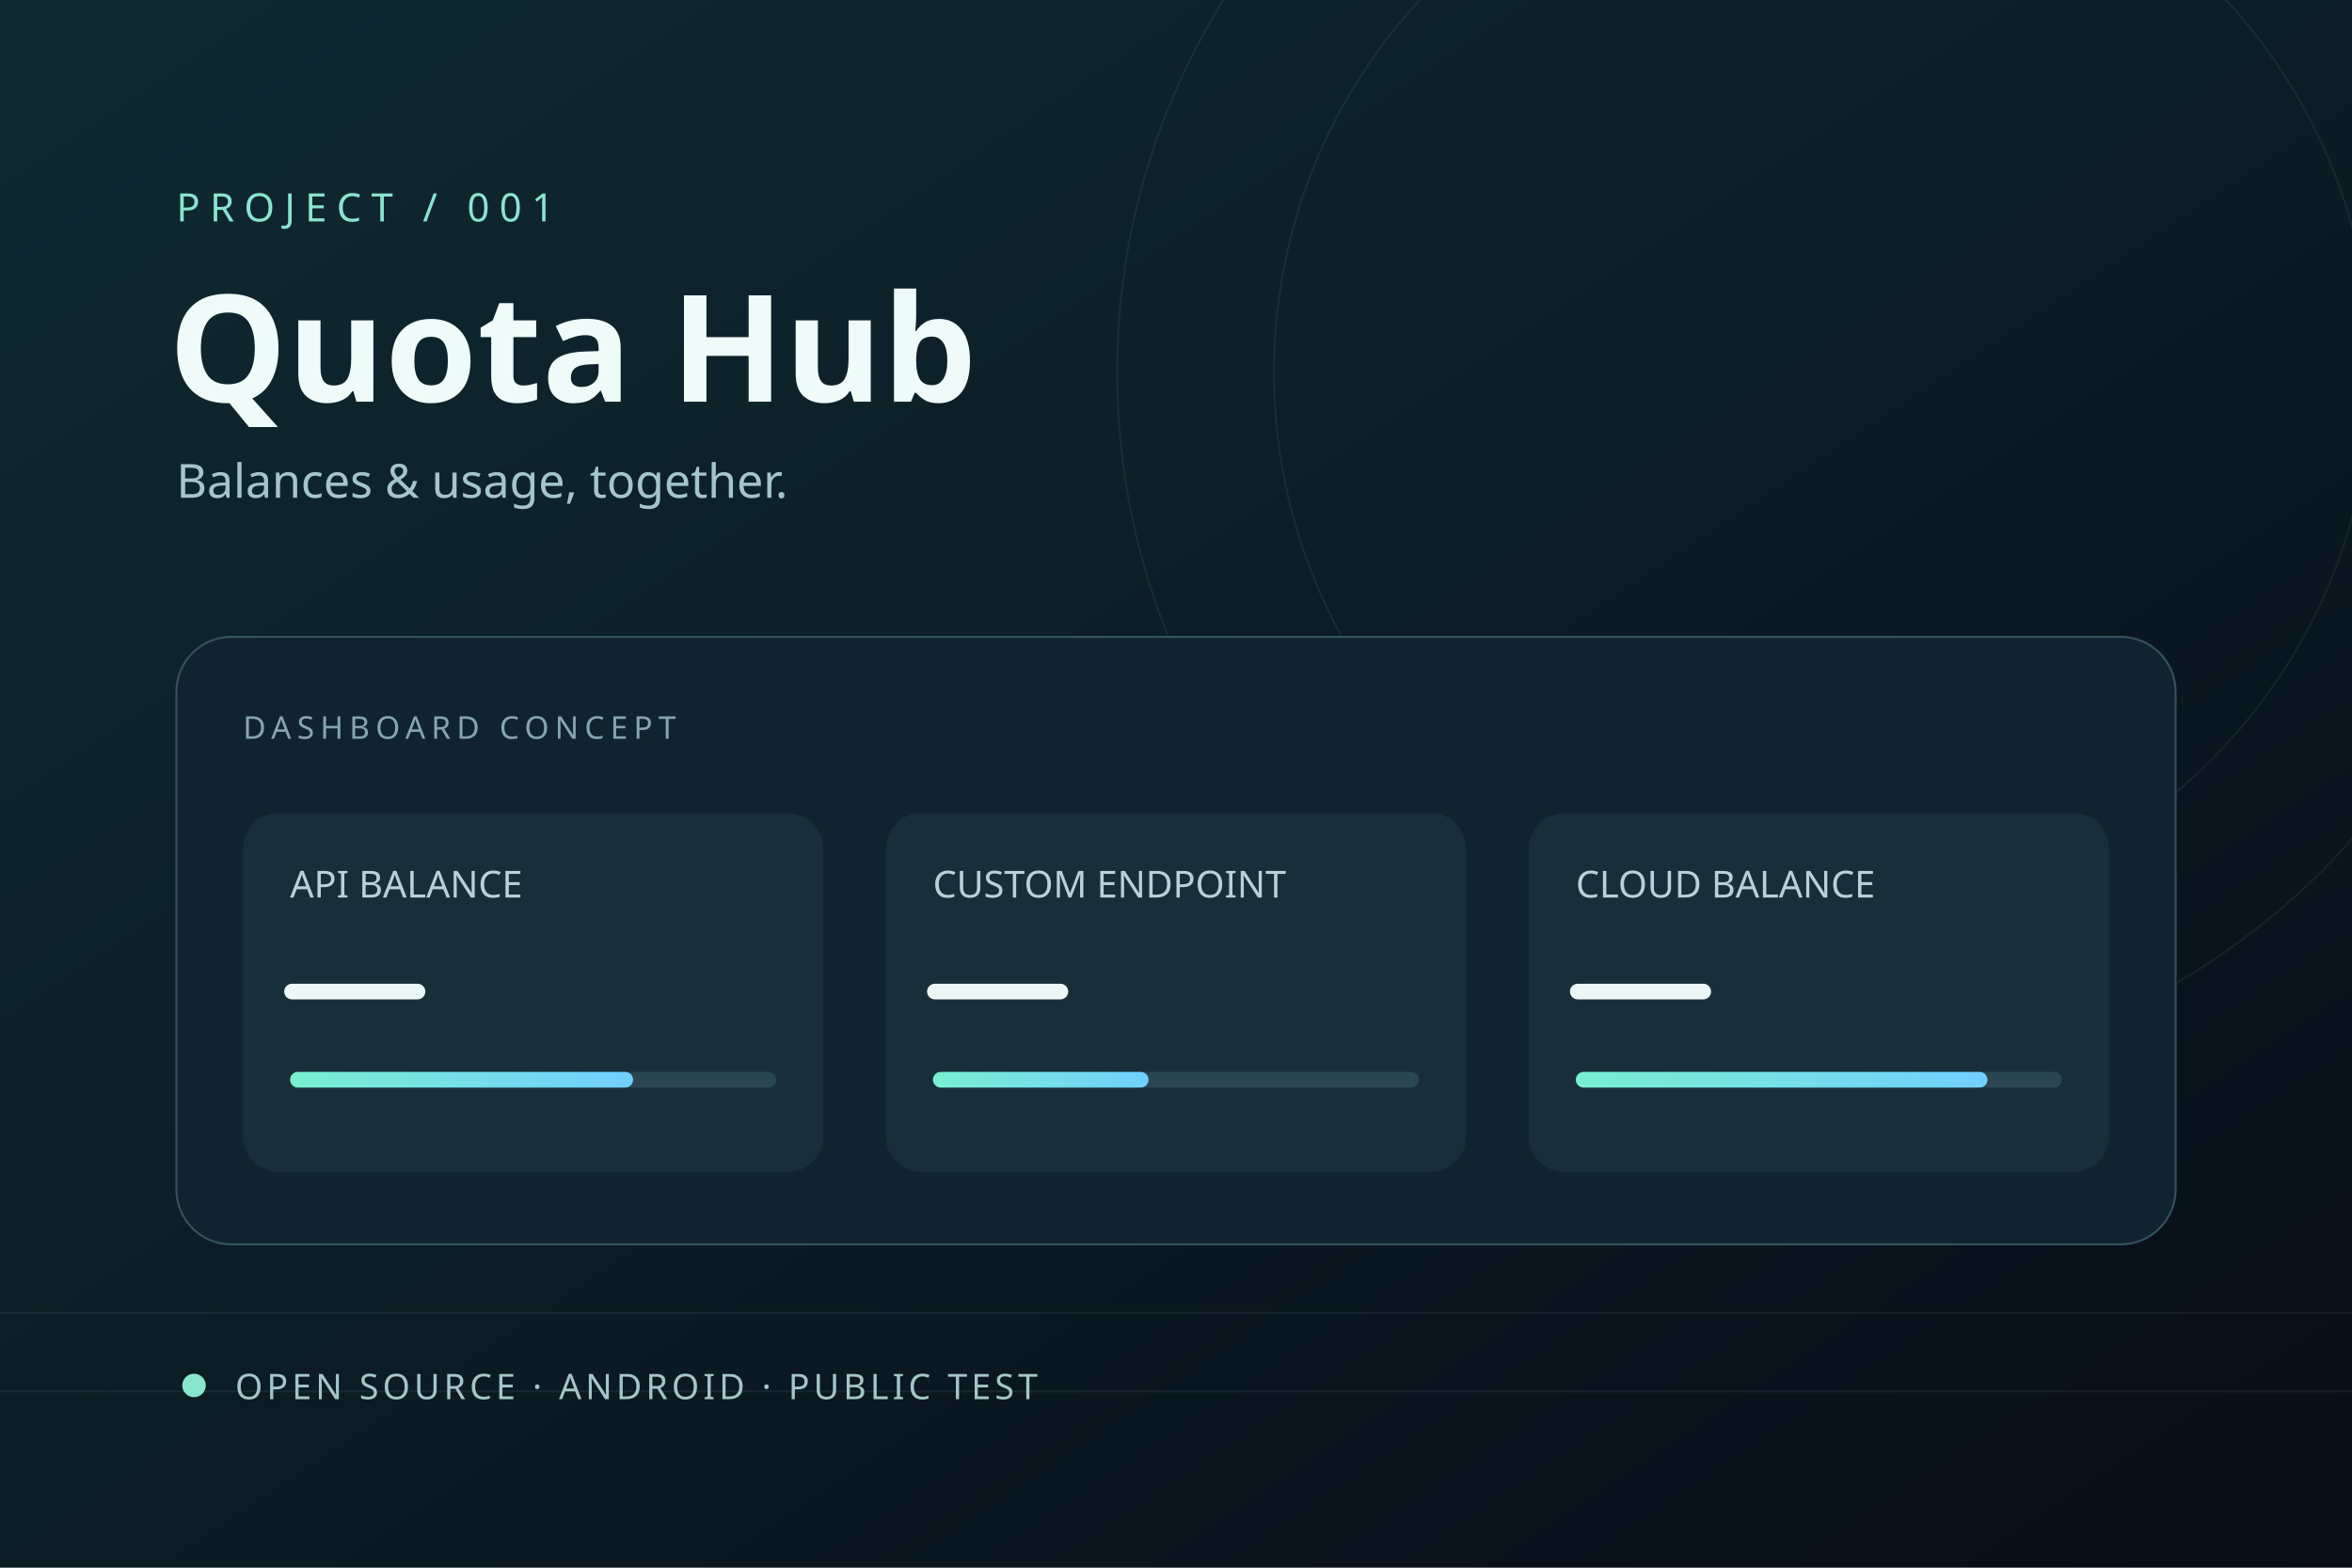
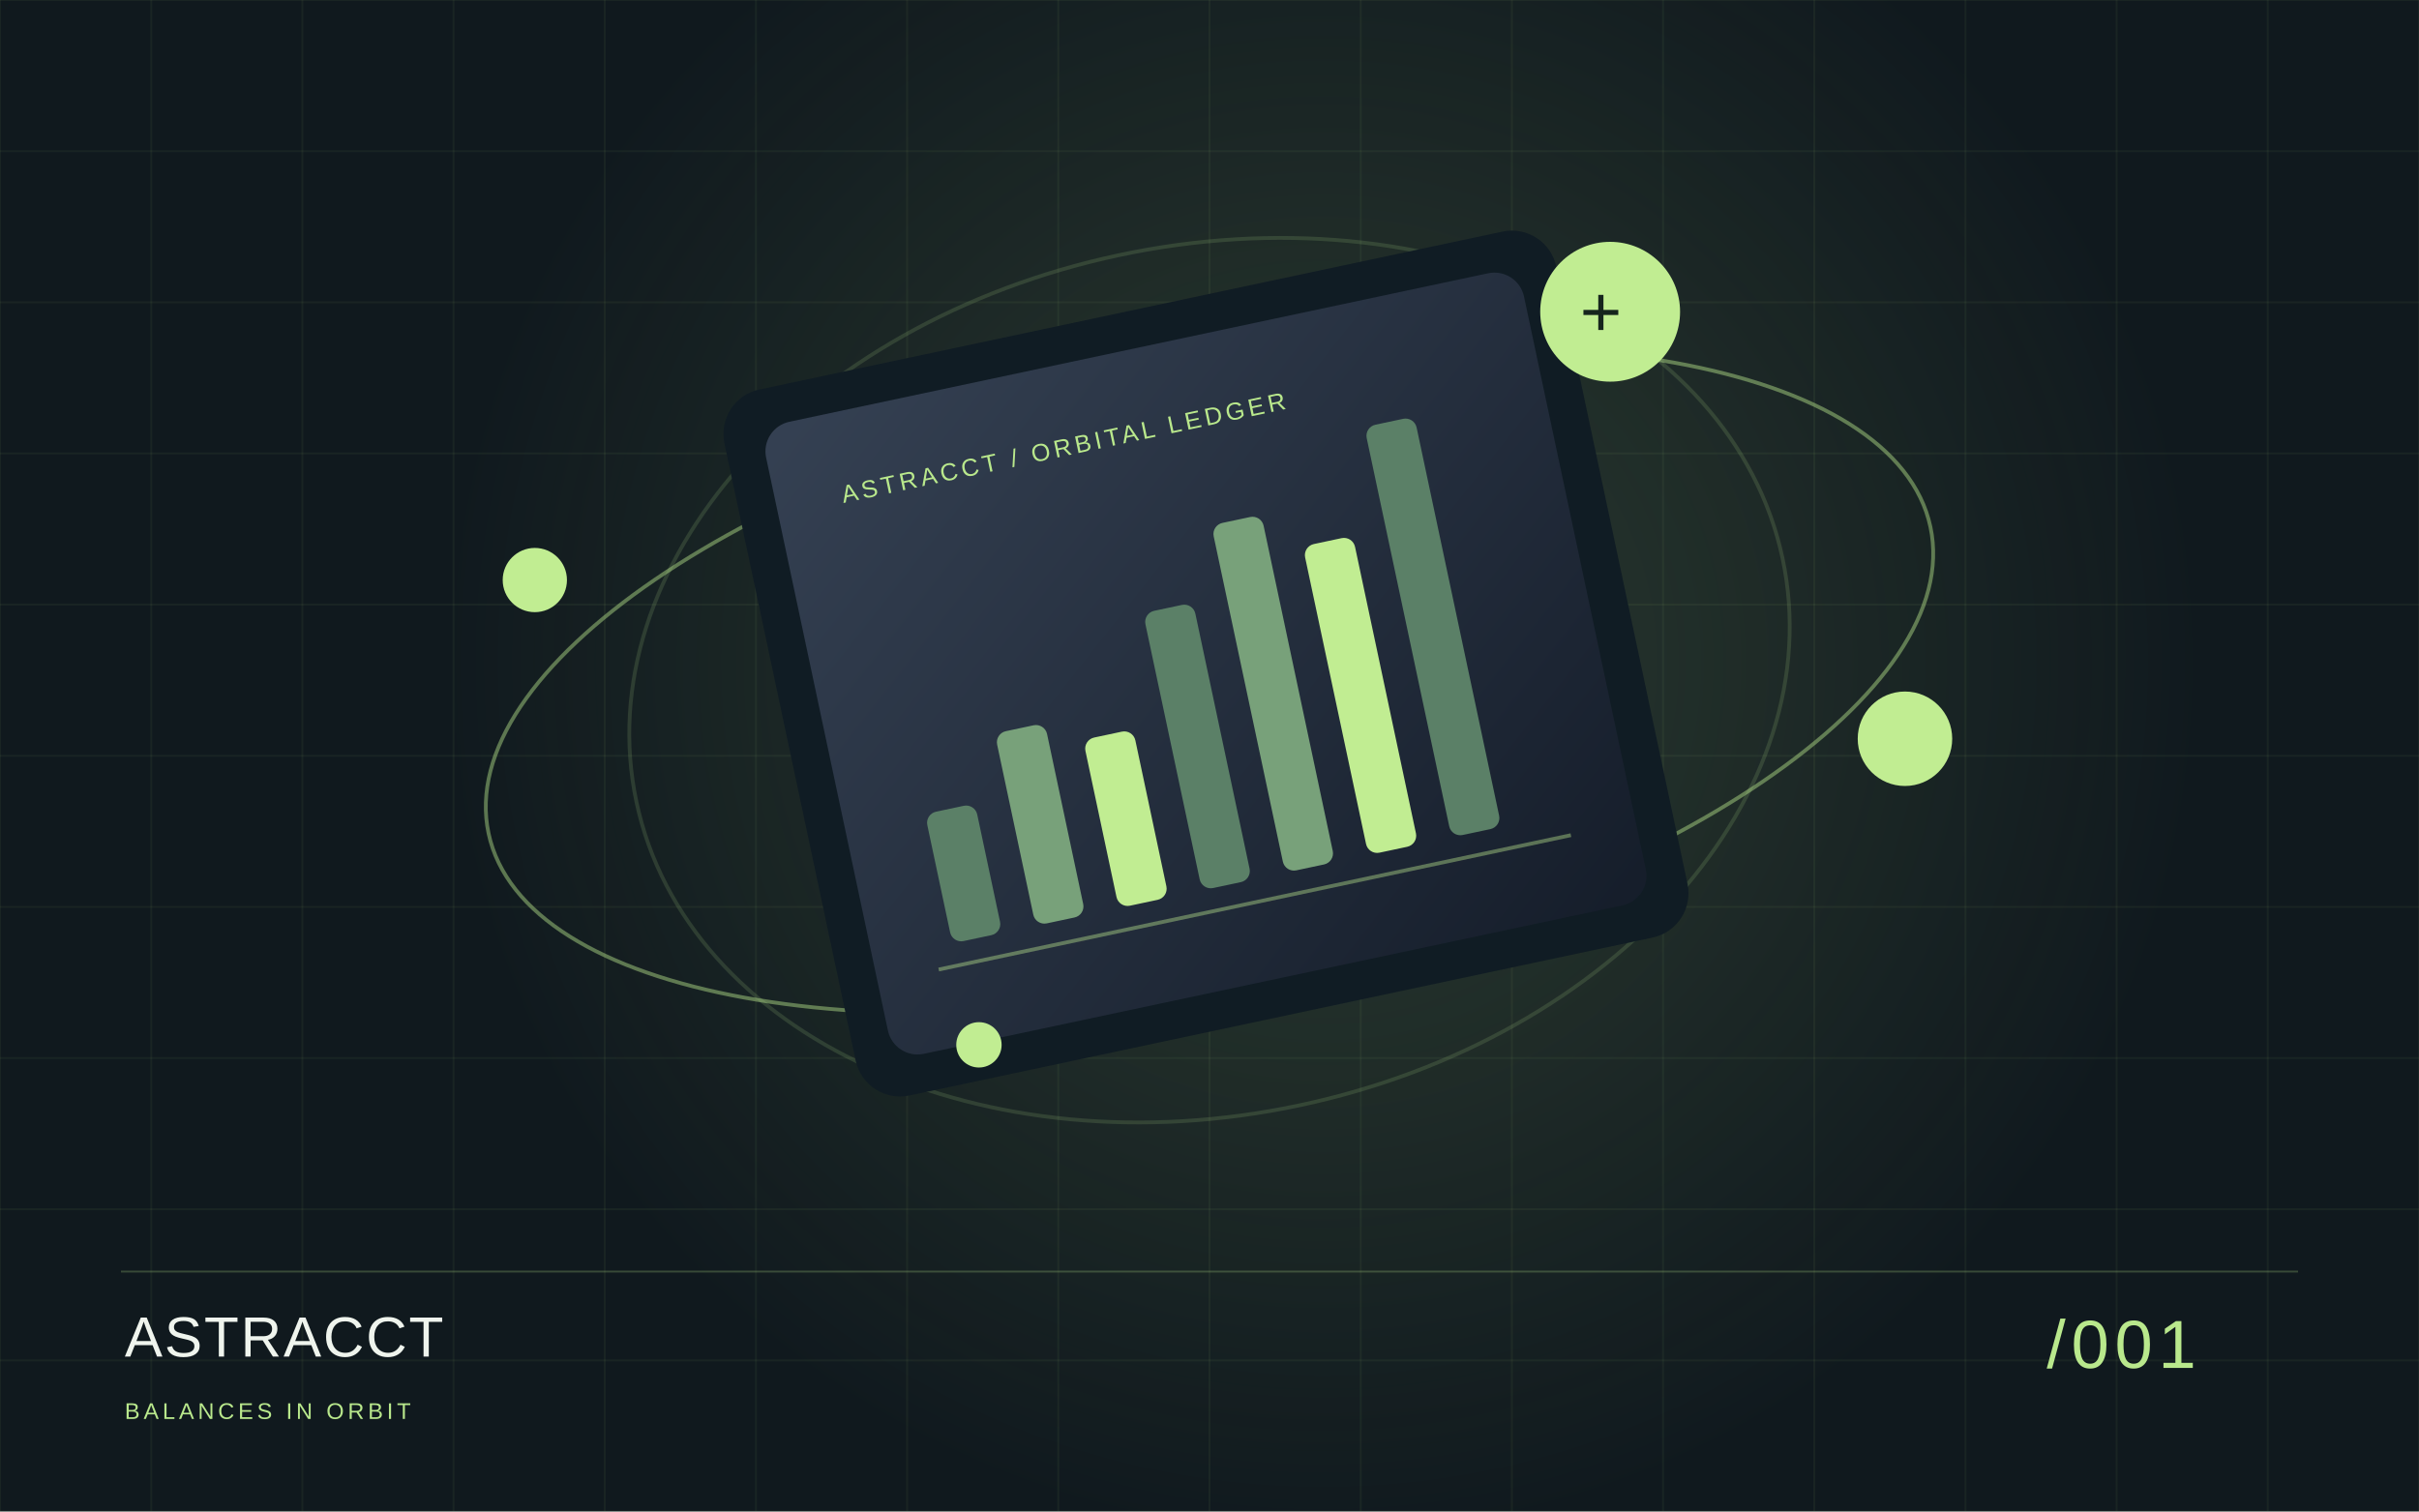
- <svg xmlns="http://www.w3.org/2000/svg" viewBox="0 0 1200 800" role="img" aria-labelledby="title desc">
+ <svg xmlns="http://www.w3.org/2000/svg" width="1280" height="800" viewBox="0 0 1280 800" role="img" aria-labelledby="title desc">
  <defs>
-     <linearGradient id="bg" x2="1" y2="1">
-       <stop stop-color="#102a32" />
-       <stop offset="1" stop-color="#080d17" />
-     </linearGradient>
-     <linearGradient id="accent">
-       <stop stop-color="#79efd0" />
-       <stop offset="1" stop-color="#72cfff" />
+     <radialGradient id="halo">
+       <stop stop-color="#b9e88c" stop-opacity=".17" />
+       <stop offset="1" stop-color="#b9e88c" stop-opacity="0" />
+     </radialGradient>
+     <linearGradient id="surface" x2="1" y2="1">
+       <stop stop-color="#354153" />
+       <stop offset="1" stop-color="#151d2a" />
    </linearGradient>
  </defs>
-   <rect width="1200" height="800" fill="url(#bg)" />
-   <g fill="none" stroke="#90dcca" opacity=".08">
-     <circle cx="930" cy="190" r="280" />
-     <circle cx="930" cy="190" r="360" />
-     <path d="M0 670h1200M0 710h1200" />
+   <rect x="0" y="0" width="1280" height="800" rx="0" fill="#10191e" />
+   <path d="M0 0L0 800" fill="none" stroke="#b9e88c" stroke-opacity=".055" stroke-width="1" />
+   <path d="M80 0L80 800" fill="none" stroke="#b9e88c" stroke-opacity=".055" stroke-width="1" />
+   <path d="M160 0L160 800" fill="none" stroke="#b9e88c" stroke-opacity=".055" stroke-width="1" />
+   <path d="M240 0L240 800" fill="none" stroke="#b9e88c" stroke-opacity=".055" stroke-width="1" />
+   <path d="M320 0L320 800" fill="none" stroke="#b9e88c" stroke-opacity=".055" stroke-width="1" />
+   <path d="M400 0L400 800" fill="none" stroke="#b9e88c" stroke-opacity=".055" stroke-width="1" />
+   <path d="M480 0L480 800" fill="none" stroke="#b9e88c" stroke-opacity=".055" stroke-width="1" />
+   <path d="M560 0L560 800" fill="none" stroke="#b9e88c" stroke-opacity=".055" stroke-width="1" />
+   <path d="M640 0L640 800" fill="none" stroke="#b9e88c" stroke-opacity=".055" stroke-width="1" />
+   <path d="M720 0L720 800" fill="none" stroke="#b9e88c" stroke-opacity=".055" stroke-width="1" />
+   <path d="M800 0L800 800" fill="none" stroke="#b9e88c" stroke-opacity=".055" stroke-width="1" />
+   <path d="M880 0L880 800" fill="none" stroke="#b9e88c" stroke-opacity=".055" stroke-width="1" />
+   <path d="M960 0L960 800" fill="none" stroke="#b9e88c" stroke-opacity=".055" stroke-width="1" />
+   <path d="M1040 0L1040 800" fill="none" stroke="#b9e88c" stroke-opacity=".055" stroke-width="1" />
+   <path d="M1120 0L1120 800" fill="none" stroke="#b9e88c" stroke-opacity=".055" stroke-width="1" />
+   <path d="M1200 0L1200 800" fill="none" stroke="#b9e88c" stroke-opacity=".055" stroke-width="1" />
+   <path d="M1280 0L1280 800" fill="none" stroke="#b9e88c" stroke-opacity=".055" stroke-width="1" />
+   <path d="M0 0L1280 0" fill="none" stroke="#b9e88c" stroke-opacity=".055" stroke-width="1" />
+   <path d="M0 80L1280 80" fill="none" stroke="#b9e88c" stroke-opacity=".055" stroke-width="1" />
+   <path d="M0 160L1280 160" fill="none" stroke="#b9e88c" stroke-opacity=".055" stroke-width="1" />
+   <path d="M0 240L1280 240" fill="none" stroke="#b9e88c" stroke-opacity=".055" stroke-width="1" />
+   <path d="M0 320L1280 320" fill="none" stroke="#b9e88c" stroke-opacity=".055" stroke-width="1" />
+   <path d="M0 400L1280 400" fill="none" stroke="#b9e88c" stroke-opacity=".055" stroke-width="1" />
+   <path d="M0 480L1280 480" fill="none" stroke="#b9e88c" stroke-opacity=".055" stroke-width="1" />
+   <path d="M0 560L1280 560" fill="none" stroke="#b9e88c" stroke-opacity=".055" stroke-width="1" />
+   <path d="M0 640L1280 640" fill="none" stroke="#b9e88c" stroke-opacity=".055" stroke-width="1" />
+   <path d="M0 720L1280 720" fill="none" stroke="#b9e88c" stroke-opacity=".055" stroke-width="1" />
+   <path d="M0 800L1280 800" fill="none" stroke="#b9e88c" stroke-opacity=".055" stroke-width="1" />
+   <circle cx="700" cy="350" r="470" fill="url(#halo)" opacity="1" />
+   <g transform="rotate(-12 640 360)">
+     <ellipse cx="640" cy="360" rx="390" ry="160" fill="none" stroke="#b9e88c" stroke-opacity=".45" stroke-width="2" />
+     <ellipse cx="640" cy="360" rx="310" ry="230" fill="none" stroke="#b9e88c" stroke-opacity=".15" stroke-width="2" />
+     <rect x="415" y="160" width="450" height="382" rx="24" fill="#101c24" />
+     <rect x="435" y="180" width="410" height="342" rx="16" fill="url(#surface)" />
+     <text x="470" y="228" font-family="Arial, sans-serif" font-size="13" letter-spacing="2" fill="#b9e88c">ASTRACCT / ORBITAL LEDGER</text>
+     <rect x="478" y="398" width="27" height="70" rx="6" fill="#5b8067" />
+     <rect x="523" y="364" width="27" height="104" rx="6" fill="#78a17a" />
+     <rect x="568" y="377" width="27" height="91" rx="6" fill="#c1ed92" />
+     <rect x="613" y="318" width="27" height="150" rx="6" fill="#5b8067" />
+     <rect x="658" y="280" width="27" height="188" rx="6" fill="#78a17a" />
+     <rect x="703" y="301" width="27" height="167" rx="6" fill="#c1ed92" />
+     <rect x="748" y="246" width="27" height="222" rx="6" fill="#5b8067" />
+     <path d="M468 480L810 480" fill="none" stroke="#c1ed92" stroke-opacity=".4" stroke-width="2" />
  </g>
-   <g font-family="system-ui, sans-serif">
-     <text x="90" y="113" fill="#89e5ce" font-size="20" letter-spacing="5">PROJECT / 001</text>
-     <text x="86" y="205" fill="#eefbf8" font-size="76" font-weight="650">Quota Hub</text>
-     <text x="90" y="254" fill="#a5c5c8" font-size="24">Balances &amp; usage, together.</text>
-     <g transform="translate(90 325)">
-       <rect width="1020" height="310" rx="28" fill="#11232e" stroke="#35535d" />
-       <text x="34" y="52" fill="#87a5b1" font-size="16" letter-spacing="3">DASHBOARD CONCEPT</text>
-       <g transform="translate(34 90)">
-         <rect width="296" height="183" rx="18" fill="#182f3a" />
-         <text x="24" y="43" fill="#b9d1d8" font-size="19">API BALANCE</text>
-         <path d="M25 91h64" stroke="#ecf8f7" stroke-width="8" stroke-linecap="round" />
-         <rect x="24" y="132" width="248" height="8" rx="4" fill="#2a4751" />
-         <rect x="24" y="132" width="175" height="8" rx="4" fill="url(#accent)" />
-       </g>
-       <g transform="translate(362 90)">
-         <rect width="296" height="183" rx="18" fill="#182f3a" />
-         <text x="24" y="43" fill="#b9d1d8" font-size="19">CUSTOM ENDPOINT</text>
-         <path d="M25 91h64" stroke="#ecf8f7" stroke-width="8" stroke-linecap="round" />
-         <rect x="24" y="132" width="248" height="8" rx="4" fill="#2a4751" />
-         <rect x="24" y="132" width="110" height="8" rx="4" fill="url(#accent)" />
-       </g>
-       <g transform="translate(690 90)">
-         <rect width="296" height="183" rx="18" fill="#182f3a" />
-         <text x="24" y="43" fill="#b9d1d8" font-size="19">CLOUD BALANCE</text>
-         <path d="M25 91h64" stroke="#ecf8f7" stroke-width="8" stroke-linecap="round" />
-         <rect x="24" y="132" width="248" height="8" rx="4" fill="#2a4751" />
-         <rect x="24" y="132" width="210" height="8" rx="4" fill="url(#accent)" />
-       </g>
-     </g>
-     <circle cx="99" cy="707" r="6" fill="#89e5ce" />
-     <text x="120" y="714" fill="#a5c5c8" font-size="18" letter-spacing="2">OPEN SOURCE · ANDROID · PUBLIC TEST</text>
-   </g>
+   <circle cx="283" cy="307" r="17" fill="#c1ed92" opacity="1" />
+   <circle cx="283" cy="307" r="27" fill="none" opacity="1" />
+   <circle cx="1008" cy="391" r="25" fill="#c1ed92" opacity="1" />
+   <circle cx="1008" cy="391" r="35" fill="none" opacity="1" />
+   <circle cx="518" cy="553" r="12" fill="#c1ed92" opacity="1" />
+   <circle cx="518" cy="553" r="22" fill="none" opacity="1" />
+   <circle cx="852" cy="165" r="37" fill="#c1ed92" opacity="1" />
+   <text x="836" y="178" font-family="Arial, sans-serif" font-size="38" letter-spacing="0" fill="#16251d">+</text>
+   <path d="M64 673L1216 673" fill="none" stroke="#b9e88c" stroke-opacity=".24" stroke-width="1" />
+   <text x="66" y="718" font-family="Arial, sans-serif" font-size="30" letter-spacing="1" fill="#eff4ed">ASTRACCT</text>
+   <text x="66" y="751" font-family="Arial, sans-serif" font-size="12" letter-spacing="2" fill="#b9e88c">BALANCES IN ORBIT</text>
+   <text x="1083" y="724" font-family="Arial, sans-serif" font-size="36" letter-spacing="3" fill="#b9e88c">/001</text>
</svg>
